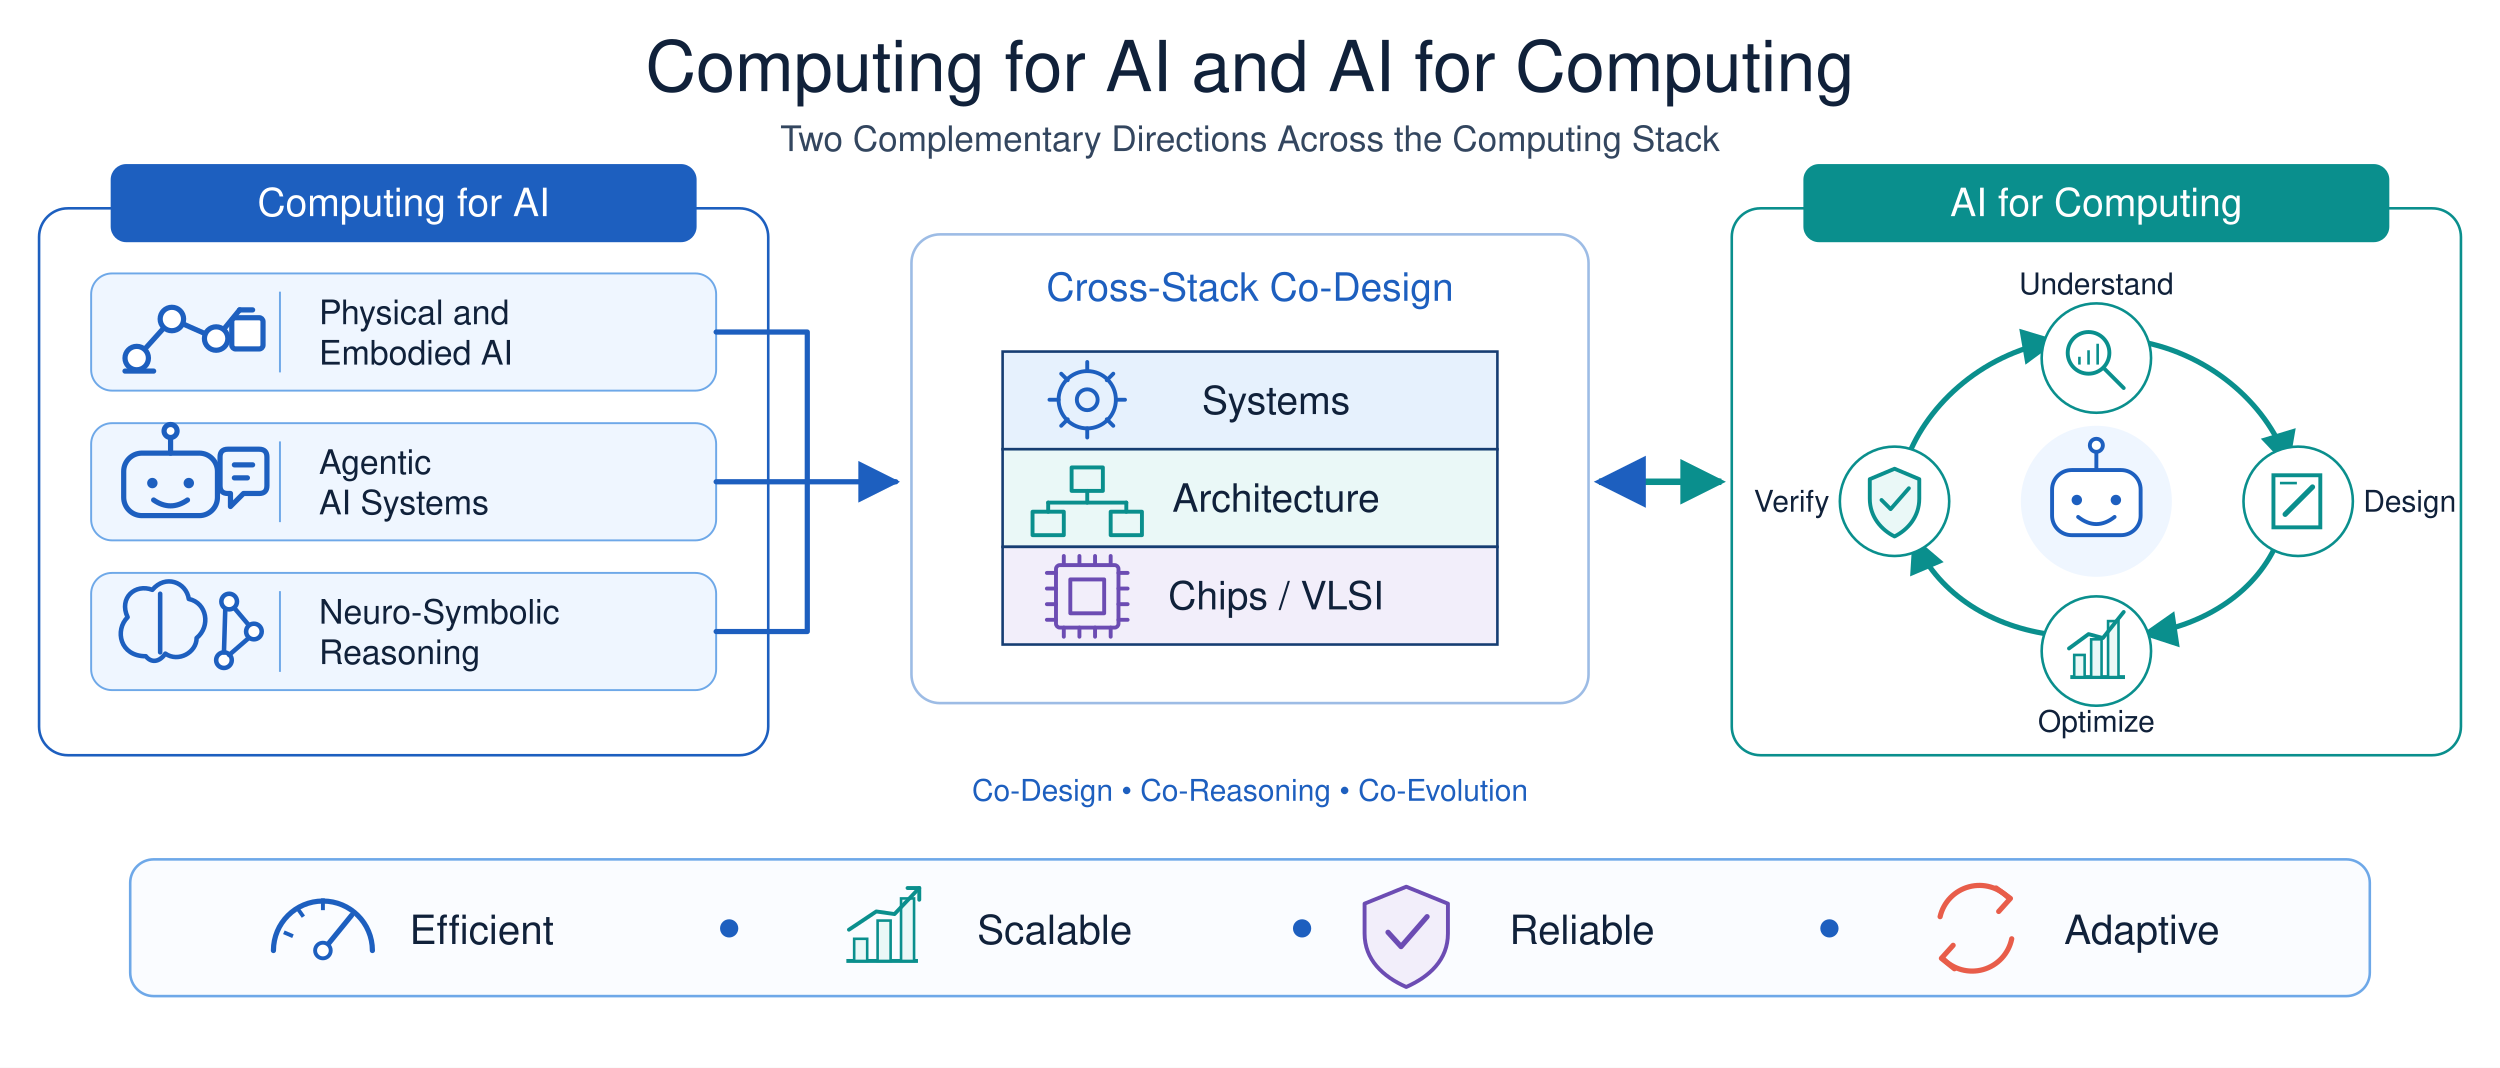
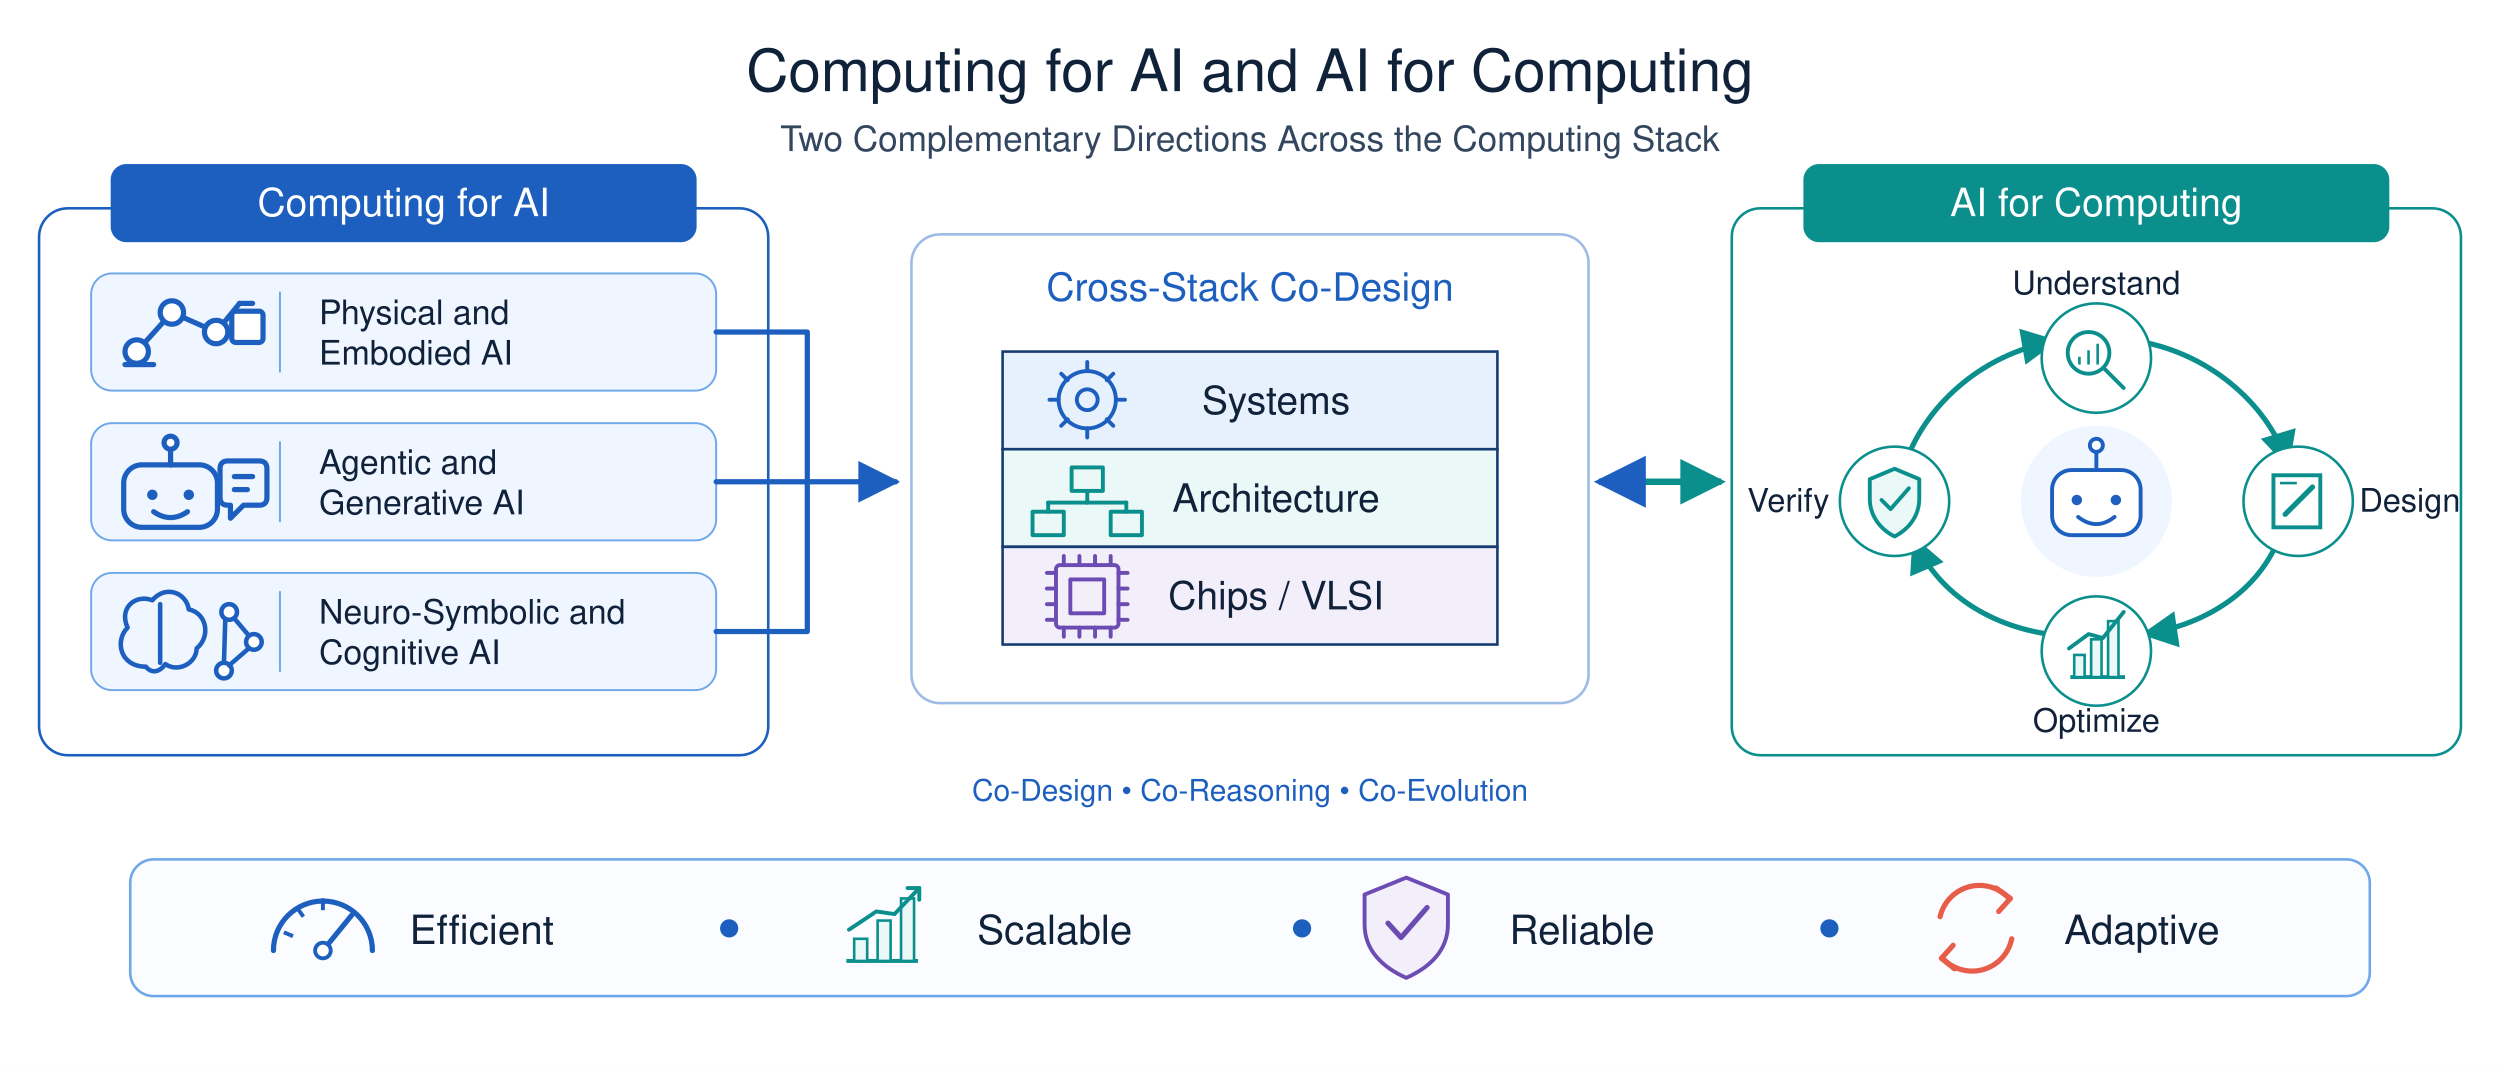
<svg xmlns="http://www.w3.org/2000/svg" version="1.1" width="1920" height="820" viewBox="0 0 1920 820">
  <defs>
    <marker id="arrow-blue" viewBox="0 0 10 10" refX="9" refY="5" markerWidth="8" markerHeight="8" orient="auto-start-reverse">
      <path d="M 0 0 L 10 5 L 0 10 Z" fill="#1D5FBF" />
    </marker>
    <marker id="arrow-teal" viewBox="0 0 10 10" refX="9" refY="5" markerWidth="7" markerHeight="7" orient="auto">
      <path d="M 0 0 L 10 5 L 0 10 Z" fill="#0A8F8D" />
    </marker>
  </defs>
  <rect id="background" x="0" y="0" width="1920" height="820" fill="#FFFFFF" />
  <g id="header" font-family="Helvetica, Arial, sans-serif" font-weight="400" font-style="normal" font-stretch="normal" text-anchor="middle">
-     <text x="960" y="70" font-size="54" fill="#10213A">Computing for AI and AI for Computing</text>
+     <text x="960" y="70" font-size="45" fill="#10213A">Computing for AI and AI for Computing</text>
    <text x="960" y="116" font-size="27" fill="#33465F">Two Complementary Directions Across the Computing Stack</text>
  </g>
  <g id="computing-for-ai">
    <rect x="30" y="160" width="560" height="420" rx="22" fill="#FFFFFF" stroke="#1D5FBF" stroke-width="2" />
    <rect x="85" y="126" width="450" height="60" rx="12" fill="#1D5FBF" />
    <text x="310" y="166" font-family="Helvetica, Arial, sans-serif" font-size="30" font-weight="400" font-style="normal" font-stretch="normal" text-anchor="middle" fill="#FFFFFF">Computing for AI</text>
    <g id="physical-embodied-ai">
      <rect x="70" y="210" width="480" height="90" rx="16" fill="#EFF6FF" stroke="#6EA8E8" stroke-width="1.5" />
      <line x1="215" y1="224" x2="215" y2="286" stroke="#6EA8E8" stroke-width="1.5" />
-       <g fill="none" stroke="#1D5FBF" stroke-width="4" stroke-linecap="round" stroke-linejoin="round">
+       <g transform="translate(0 -5)" fill="none" stroke="#1D5FBF" stroke-width="4" stroke-linecap="round" stroke-linejoin="round">
        <line x1="105" y1="275" x2="132" y2="245" />
        <line x1="132" y1="245" x2="166" y2="260" />
        <line x1="166" y1="260" x2="184" y2="238" />
        <circle cx="105" cy="275" r="9" fill="#FFFFFF" />
        <circle cx="132" cy="245" r="9" fill="#FFFFFF" />
        <circle cx="166" cy="260" r="9" fill="#FFFFFF" />
        <line x1="184" y1="238" x2="194" y2="238" />
        <line x1="96" y1="285" x2="118" y2="285" />
        <rect x="178" y="244" width="24" height="24" rx="3" fill="#FFFFFF" />
      </g>
      <text x="245" y="249" font-family="Helvetica, Arial, sans-serif" font-size="26" font-weight="400" font-style="normal" font-stretch="normal" fill="#10213A">
        <tspan x="245" dy="0">Physical and</tspan>
        <tspan x="245" dy="31">Embodied AI</tspan>
      </text>
    </g>
-     <g id="agentic-ai-systems">
+     <g id="agentic-generative-ai">
      <rect x="70" y="325" width="480" height="90" rx="16" fill="#EFF6FF" stroke="#6EA8E8" stroke-width="1.5" />
      <line x1="215" y1="339" x2="215" y2="401" stroke="#6EA8E8" stroke-width="1.5" />
-       <g fill="none" stroke="#1D5FBF" stroke-width="4" stroke-linecap="round" stroke-linejoin="round">
+       <g transform="translate(0 9)" fill="none" stroke="#1D5FBF" stroke-width="4" stroke-linecap="round" stroke-linejoin="round">
        <rect x="95" y="348" width="72" height="48" rx="14" />
        <line x1="131" y1="348" x2="131" y2="335" />
        <circle cx="131" cy="331" r="5" fill="#FFFFFF" />
        <circle cx="117" cy="371" r="4" fill="#1D5FBF" stroke="none" />
        <circle cx="145" cy="371" r="4" fill="#1D5FBF" stroke="none" />
        <path d="M 118 384 Q 131 393 144 384" />
        <path d="M 175 345 H 199 Q 205 345 205 351 V 373 Q 205 379 199 379 H 187 L 177 389 V 379 H 175 Q 169 379 169 373 V 351 Q 169 345 175 345 Z" />
        <line x1="180" y1="357" x2="194" y2="357" />
        <line x1="180" y1="367" x2="190" y2="367" />
      </g>
      <text x="245" y="364" font-family="Helvetica, Arial, sans-serif" font-size="26" font-weight="400" font-style="normal" font-stretch="normal" fill="#10213A">
-         <tspan x="245" dy="0">Agentic</tspan>
-         <tspan x="245" dy="31">AI Systems</tspan>
+         <tspan x="245" dy="0">Agentic and</tspan>
+         <tspan x="245" dy="31">Generative AI</tspan>
      </text>
    </g>
-     <g id="neuro-symbolic-reasoning">
+     <g id="neuro-symbolic-cognitive-ai">
      <rect x="70" y="440" width="480" height="90" rx="16" fill="#EFF6FF" stroke="#6EA8E8" stroke-width="1.5" />
      <line x1="215" y1="454" x2="215" y2="516" stroke="#6EA8E8" stroke-width="1.5" />
-       <g fill="none" stroke="#1D5FBF" stroke-width="3.5" stroke-linecap="round" stroke-linejoin="round">
+       <g transform="translate(0 8)" fill="none" stroke="#1D5FBF" stroke-width="3.5" stroke-linecap="round" stroke-linejoin="round">
        <path d="M 112 504 C 92 504 88 484 98 474 C 91 459 104 448 117 453 C 127 441 143 447 145 460 C 159 463 162 481 151 490 C 151 501 137 509 127 502 C 122 509 116 509 112 504 Z" />
        <line x1="123" y1="456" x2="123" y2="501" />
        <circle cx="176" cy="462" r="6" fill="#FFFFFF" />
        <circle cx="195" cy="485" r="6" fill="#FFFFFF" />
        <circle cx="172" cy="507" r="6" fill="#FFFFFF" />
        <line x1="180" y1="467" x2="191" y2="480" />
        <line x1="191" y1="490" x2="176" y2="503" />
        <line x1="173" y1="468" x2="172" y2="501" />
      </g>
      <text x="245" y="479" font-family="Helvetica, Arial, sans-serif" font-size="26" font-weight="400" font-style="normal" font-stretch="normal" fill="#10213A">
-         <tspan x="245" dy="0">Neuro-Symbolic</tspan>
-         <tspan x="245" dy="31">Reasoning</tspan>
+         <tspan x="245" dy="0">Neuro-Symbolic and</tspan>
+         <tspan x="245" dy="31">Cognitive AI</tspan>
      </text>
    </g>
    <path d="M 550 255 H 620 V 370 H 688" fill="none" stroke="#1D5FBF" stroke-width="4" stroke-linecap="round" stroke-linejoin="round" marker-end="url(#arrow-blue)" />
    <path d="M 550 370 H 620" fill="none" stroke="#1D5FBF" stroke-width="4" stroke-linecap="round" />
    <path d="M 550 485 H 620 V 370" fill="none" stroke="#1D5FBF" stroke-width="4" stroke-linecap="round" stroke-linejoin="round" />
  </g>
  <g id="cross-stack-co-design">
    <rect x="700" y="180" width="520" height="360" rx="22" fill="#FFFFFF" stroke="#9DBCE5" stroke-width="2" />
    <text x="960" y="231" font-family="Helvetica, Arial, sans-serif" font-size="30" font-weight="400" font-style="normal" font-stretch="normal" text-anchor="middle" fill="#1D5FBF">Cross-Stack Co-Design</text>
    <g id="systems-layer">
      <rect x="770" y="270" width="380" height="75" fill="#E6F1FD" stroke="#163D72" stroke-width="2" />
      <g fill="none" stroke="#1D5FBF" stroke-width="3" stroke-linecap="round" stroke-linejoin="round">
        <circle cx="835" cy="307" r="22" />
        <circle cx="835" cy="307" r="8" />
        <line x1="835" y1="278" x2="835" y2="285" />
        <line x1="835" y1="329" x2="835" y2="336" />
        <line x1="806" y1="307" x2="813" y2="307" />
        <line x1="857" y1="307" x2="864" y2="307" />
        <line x1="815" y1="287" x2="820" y2="292" />
        <line x1="850" y1="322" x2="855" y2="327" />
        <line x1="855" y1="287" x2="850" y2="292" />
        <line x1="820" y1="322" x2="815" y2="327" />
      </g>
      <text x="980" y="318" font-family="Helvetica, Arial, sans-serif" font-size="30" font-weight="400" font-style="normal" font-stretch="normal" text-anchor="middle" fill="#10213A">Systems</text>
    </g>
    <g id="architecture-layer">
      <rect x="770" y="345" width="380" height="75" fill="#EAF8F7" stroke="#163D72" stroke-width="2" />
      <g fill="none" stroke="#0A8F8D" stroke-width="3" stroke-linecap="round" stroke-linejoin="round">
        <rect x="823" y="359" width="24" height="18" />
        <rect x="793" y="393" width="24" height="18" />
        <rect x="853" y="393" width="24" height="18" />
        <line x1="835" y1="377" x2="835" y2="386" />
        <line x1="805" y1="386" x2="865" y2="386" />
        <line x1="805" y1="386" x2="805" y2="393" />
        <line x1="865" y1="386" x2="865" y2="393" />
      </g>
      <text x="980" y="393" font-family="Helvetica, Arial, sans-serif" font-size="30" font-weight="400" font-style="normal" font-stretch="normal" text-anchor="middle" fill="#10213A">Architecture</text>
    </g>
    <g id="silicon-layer">
      <rect x="770" y="420" width="380" height="75" fill="#F2EEFA" stroke="#163D72" stroke-width="2" />
      <g fill="none" stroke="#6C4CB3" stroke-width="3" stroke-linecap="round" stroke-linejoin="round">
        <rect x="811" y="434" width="48" height="48" rx="3" />
        <rect x="822" y="445" width="26" height="26" />
        <line x1="817" y1="427" x2="817" y2="434" />
        <line x1="829" y1="427" x2="829" y2="434" />
        <line x1="841" y1="427" x2="841" y2="434" />
        <line x1="853" y1="427" x2="853" y2="434" />
        <line x1="817" y1="482" x2="817" y2="489" />
        <line x1="829" y1="482" x2="829" y2="489" />
        <line x1="841" y1="482" x2="841" y2="489" />
        <line x1="853" y1="482" x2="853" y2="489" />
        <line x1="804" y1="440" x2="811" y2="440" />
        <line x1="804" y1="452" x2="811" y2="452" />
        <line x1="804" y1="464" x2="811" y2="464" />
        <line x1="804" y1="476" x2="811" y2="476" />
        <line x1="859" y1="440" x2="866" y2="440" />
        <line x1="859" y1="452" x2="866" y2="452" />
        <line x1="859" y1="464" x2="866" y2="464" />
        <line x1="859" y1="476" x2="866" y2="476" />
      </g>
      <text x="980" y="468" font-family="Helvetica, Arial, sans-serif" font-size="30" font-weight="400" font-style="normal" font-stretch="normal" text-anchor="middle" fill="#10213A">Chips / VLSI</text>
    </g>
  </g>
  <line x1="1228" y1="370" x2="1322" y2="370" stroke="#0A8F8D" stroke-width="5" marker-start="url(#arrow-blue)" marker-end="url(#arrow-teal)" />
  <g id="ai-for-computing">
    <rect x="1330" y="160" width="560" height="420" rx="22" fill="#FFFFFF" stroke="#0A8F8D" stroke-width="2" />
    <rect x="1385" y="126" width="450" height="60" rx="12" fill="#0A8F8D" />
    <text x="1610" y="166" font-family="Helvetica, Arial, sans-serif" font-size="30" font-weight="400" font-style="normal" font-stretch="normal" text-anchor="middle" fill="#FFFFFF">AI for Computing</text>
    <g id="agentic-design-loop" fill="none" stroke="#0A8F8D" stroke-width="4" stroke-linecap="round">
      <path d="M 1642 262 C 1700 272 1744 314 1757 357" marker-end="url(#arrow-teal)" />
      <path d="M 1750 414 C 1734 454 1694 480 1647 487" marker-end="url(#arrow-teal)" />
      <path d="M 1573 487 C 1526 480 1487 454 1470 414" marker-end="url(#arrow-teal)" />
      <path d="M 1463 357 C 1477 314 1520 272 1578 262" marker-end="url(#arrow-teal)" />
    </g>
    <g id="understand-node" transform="translate(0 25)">
      <circle cx="1610" cy="250" r="42" fill="#FFFFFF" stroke="#0A8F8D" stroke-width="2" />
      <circle cx="1604" cy="246" r="16" fill="none" stroke="#0A8F8D" stroke-width="3" />
      <line x1="1616" y1="258" x2="1631" y2="273" stroke="#0A8F8D" stroke-width="3" stroke-linecap="round" />
      <line x1="1597" y1="249" x2="1597" y2="255" stroke="#0A8F8D" stroke-width="2" />
      <line x1="1604" y1="244" x2="1604" y2="255" stroke="#0A8F8D" stroke-width="2" />
      <line x1="1611" y1="239" x2="1611" y2="255" stroke="#0A8F8D" stroke-width="2" />
-       <text x="1610" y="201" font-family="Helvetica, Arial, sans-serif" font-size="23" font-weight="400" font-style="normal" font-stretch="normal" text-anchor="middle" fill="#10213A">Understand</text>
+       <text x="1610" y="201" font-family="Helvetica, Arial, sans-serif" font-size="25" font-weight="400" font-style="normal" font-stretch="normal" text-anchor="middle" fill="#10213A">Understand</text>
    </g>
    <g id="design-node">
      <circle cx="1765" cy="385" r="42" fill="#FFFFFF" stroke="#0A8F8D" stroke-width="2" />
      <rect x="1746" y="365" width="36" height="40" fill="none" stroke="#0A8F8D" stroke-width="3" />
      <line x1="1755" y1="395" x2="1776" y2="374" stroke="#0A8F8D" stroke-width="4" stroke-linecap="round" />
      <line x1="1751" y1="371" x2="1764" y2="371" stroke="#0A8F8D" stroke-width="2" />
-       <text x="1815" y="393" font-family="Helvetica, Arial, sans-serif" font-size="23" font-weight="400" font-style="normal" font-stretch="normal" text-anchor="start" fill="#10213A">Design</text>
+       <text x="1812" y="393" font-family="Helvetica, Arial, sans-serif" font-size="25" font-weight="400" font-style="normal" font-stretch="normal" text-anchor="start" fill="#10213A">Design</text>
    </g>
    <g id="optimize-node">
      <circle cx="1610" cy="500" r="42" fill="#FFFFFF" stroke="#0A8F8D" stroke-width="2" />
      <line x1="1590" y1="520" x2="1632" y2="520" stroke="#0A8F8D" stroke-width="3" />
      <rect x="1593" y="503" width="8" height="17" fill="#EAF8F7" stroke="#0A8F8D" stroke-width="2" />
      <rect x="1606" y="491" width="8" height="29" fill="#EAF8F7" stroke="#0A8F8D" stroke-width="2" />
      <rect x="1619" y="477" width="8" height="43" fill="#EAF8F7" stroke="#0A8F8D" stroke-width="2" />
      <path d="M 1589 498 L 1604 487 L 1615 490 L 1631 470" fill="none" stroke="#0A8F8D" stroke-width="3" stroke-linecap="round" stroke-linejoin="round" />
-       <text x="1610" y="562" font-family="Helvetica, Arial, sans-serif" font-size="23" font-weight="400" font-style="normal" font-stretch="normal" text-anchor="middle" fill="#10213A">Optimize</text>
+       <text x="1610" y="562" font-family="Helvetica, Arial, sans-serif" font-size="25" font-weight="400" font-style="normal" font-stretch="normal" text-anchor="middle" fill="#10213A">Optimize</text>
    </g>
    <g id="verify-node">
      <circle cx="1455" cy="385" r="42" fill="#FFFFFF" stroke="#0A8F8D" stroke-width="2" />
      <path d="M 1455 360 L 1474 368 V 383 C 1474 397 1465 407 1455 412 C 1445 407 1436 397 1436 383 V 368 Z" fill="#EAF8F7" stroke="#0A8F8D" stroke-width="3" stroke-linejoin="round" />
      <path d="M 1445 384 L 1452 391 L 1466 375" fill="none" stroke="#0A8F8D" stroke-width="3" stroke-linecap="round" stroke-linejoin="round" />
-       <text x="1405" y="393" font-family="Helvetica, Arial, sans-serif" font-size="23" font-weight="400" font-style="normal" font-stretch="normal" text-anchor="end" fill="#10213A">Verify</text>
+       <text x="1405" y="393" font-family="Helvetica, Arial, sans-serif" font-size="25" font-weight="400" font-style="normal" font-stretch="normal" text-anchor="end" fill="#10213A">Verify</text>
    </g>
    <g id="central-agent">
      <circle cx="1610" cy="385" r="58" fill="#EFF6FF" />
      <rect x="1576" y="361" width="68" height="50" rx="15" fill="#FFFFFF" stroke="#1D5FBF" stroke-width="3" />
      <line x1="1610" y1="361" x2="1610" y2="347" stroke="#1D5FBF" stroke-width="3" />
      <circle cx="1610" cy="342" r="5" fill="#FFFFFF" stroke="#1D5FBF" stroke-width="3" />
      <circle cx="1595" cy="384" r="4" fill="#1D5FBF" />
      <circle cx="1625" cy="384" r="4" fill="#1D5FBF" />
      <path d="M 1596 397 Q 1610 408 1624 397" fill="none" stroke="#1D5FBF" stroke-width="3" stroke-linecap="round" />
    </g>
  </g>
  <text x="960" y="615" font-family="Helvetica, Arial, sans-serif" font-size="23" font-weight="400" font-style="normal" font-stretch="normal" text-anchor="middle" fill="#1D5FBF">Co-Design • Co-Reasoning • Co-Evolution</text>
  <g id="outcomes">
    <rect x="100" y="660" width="1720" height="105" rx="18" fill="#FAFCFF" stroke="#6EA8E8" stroke-width="2" />
    <g id="efficient-outcome">
      <path d="M 210 730 A 38 38 0 0 1 286 730" fill="none" stroke="#1D5FBF" stroke-width="4" stroke-linecap="round" />
      <line x1="248" y1="730" x2="270" y2="703" stroke="#1D5FBF" stroke-width="4" stroke-linecap="round" />
      <circle cx="248" cy="730" r="6" fill="#FFFFFF" stroke="#1D5FBF" stroke-width="3" />
      <line x1="218" y1="716" x2="225" y2="719" stroke="#1D5FBF" stroke-width="3" />
      <line x1="228" y1="697" x2="233" y2="704" stroke="#1D5FBF" stroke-width="3" />
      <line x1="248" y1="690" x2="248" y2="699" stroke="#1D5FBF" stroke-width="3" />
      <text x="370" y="725" font-family="Helvetica, Arial, sans-serif" font-size="31" font-weight="400" font-style="normal" font-stretch="normal" text-anchor="middle" fill="#10213A">Efficient</text>
    </g>
    <circle cx="560" cy="713" r="7" fill="#1D5FBF" />
    <g id="scalable-outcome">
      <line x1="650" y1="738" x2="705" y2="738" stroke="#0A8F8D" stroke-width="3" />
      <rect x="656" y="721" width="10" height="17" fill="#EAF8F7" stroke="#0A8F8D" stroke-width="2" />
      <rect x="674" y="707" width="10" height="31" fill="#EAF8F7" stroke="#0A8F8D" stroke-width="2" />
      <rect x="692" y="690" width="10" height="48" fill="#EAF8F7" stroke="#0A8F8D" stroke-width="2" />
      <path d="M 652 714 L 673 700 L 687 702 L 706 682" fill="none" stroke="#0A8F8D" stroke-width="3" stroke-linecap="round" stroke-linejoin="round" />
      <polyline points="697,682 706,682 706,691" fill="none" stroke="#0A8F8D" stroke-width="3" stroke-linecap="round" stroke-linejoin="round" />
      <text x="810" y="725" font-family="Helvetica, Arial, sans-serif" font-size="31" font-weight="400" font-style="normal" font-stretch="normal" text-anchor="middle" fill="#10213A">Scalable</text>
    </g>
    <circle cx="1000" cy="713" r="7" fill="#1D5FBF" />
    <g id="reliable-outcome">
-       <path d="M 1080 681 L 1112 694 V 717 C 1112 737 1098 750 1080 758 C 1062 750 1048 737 1048 717 V 694 Z" fill="#F2EEFA" stroke="#6C4CB3" stroke-width="3" stroke-linejoin="round" />
-       <path d="M 1066 716 L 1076 727 L 1096 704" fill="none" stroke="#6C4CB3" stroke-width="4" stroke-linecap="round" stroke-linejoin="round" />
+       <g transform="translate(0 -7)">
+         <path d="M 1080 681 L 1112 694 V 717 C 1112 737 1098 750 1080 758 C 1062 750 1048 737 1048 717 V 694 Z" fill="#F2EEFA" stroke="#6C4CB3" stroke-width="3" stroke-linejoin="round" />
+         <path d="M 1066 716 L 1076 727 L 1096 704" fill="none" stroke="#6C4CB3" stroke-width="4" stroke-linecap="round" stroke-linejoin="round" />
+       </g>
      <text x="1215" y="725" font-family="Helvetica, Arial, sans-serif" font-size="31" font-weight="400" font-style="normal" font-stretch="normal" text-anchor="middle" fill="#10213A">Reliable</text>
    </g>
    <circle cx="1405" cy="713" r="7" fill="#1D5FBF" />
    <g id="adaptive-outcome">
      <path d="M 1490 704 A 31 31 0 0 1 1543 690" fill="none" stroke="#E85D4A" stroke-width="4" stroke-linecap="round" />
      <polyline points="1533,682 1544,690 1535,700" fill="none" stroke="#E85D4A" stroke-width="4" stroke-linecap="round" stroke-linejoin="round" />
      <path d="M 1545 721 A 31 31 0 0 1 1492 736" fill="none" stroke="#E85D4A" stroke-width="4" stroke-linecap="round" />
      <polyline points="1501,744 1491,736 1500,726" fill="none" stroke="#E85D4A" stroke-width="4" stroke-linecap="round" stroke-linejoin="round" />
      <text x="1645" y="725" font-family="Helvetica, Arial, sans-serif" font-size="31" font-weight="400" font-style="normal" font-stretch="normal" text-anchor="middle" fill="#10213A">Adaptive</text>
    </g>
  </g>
</svg>
